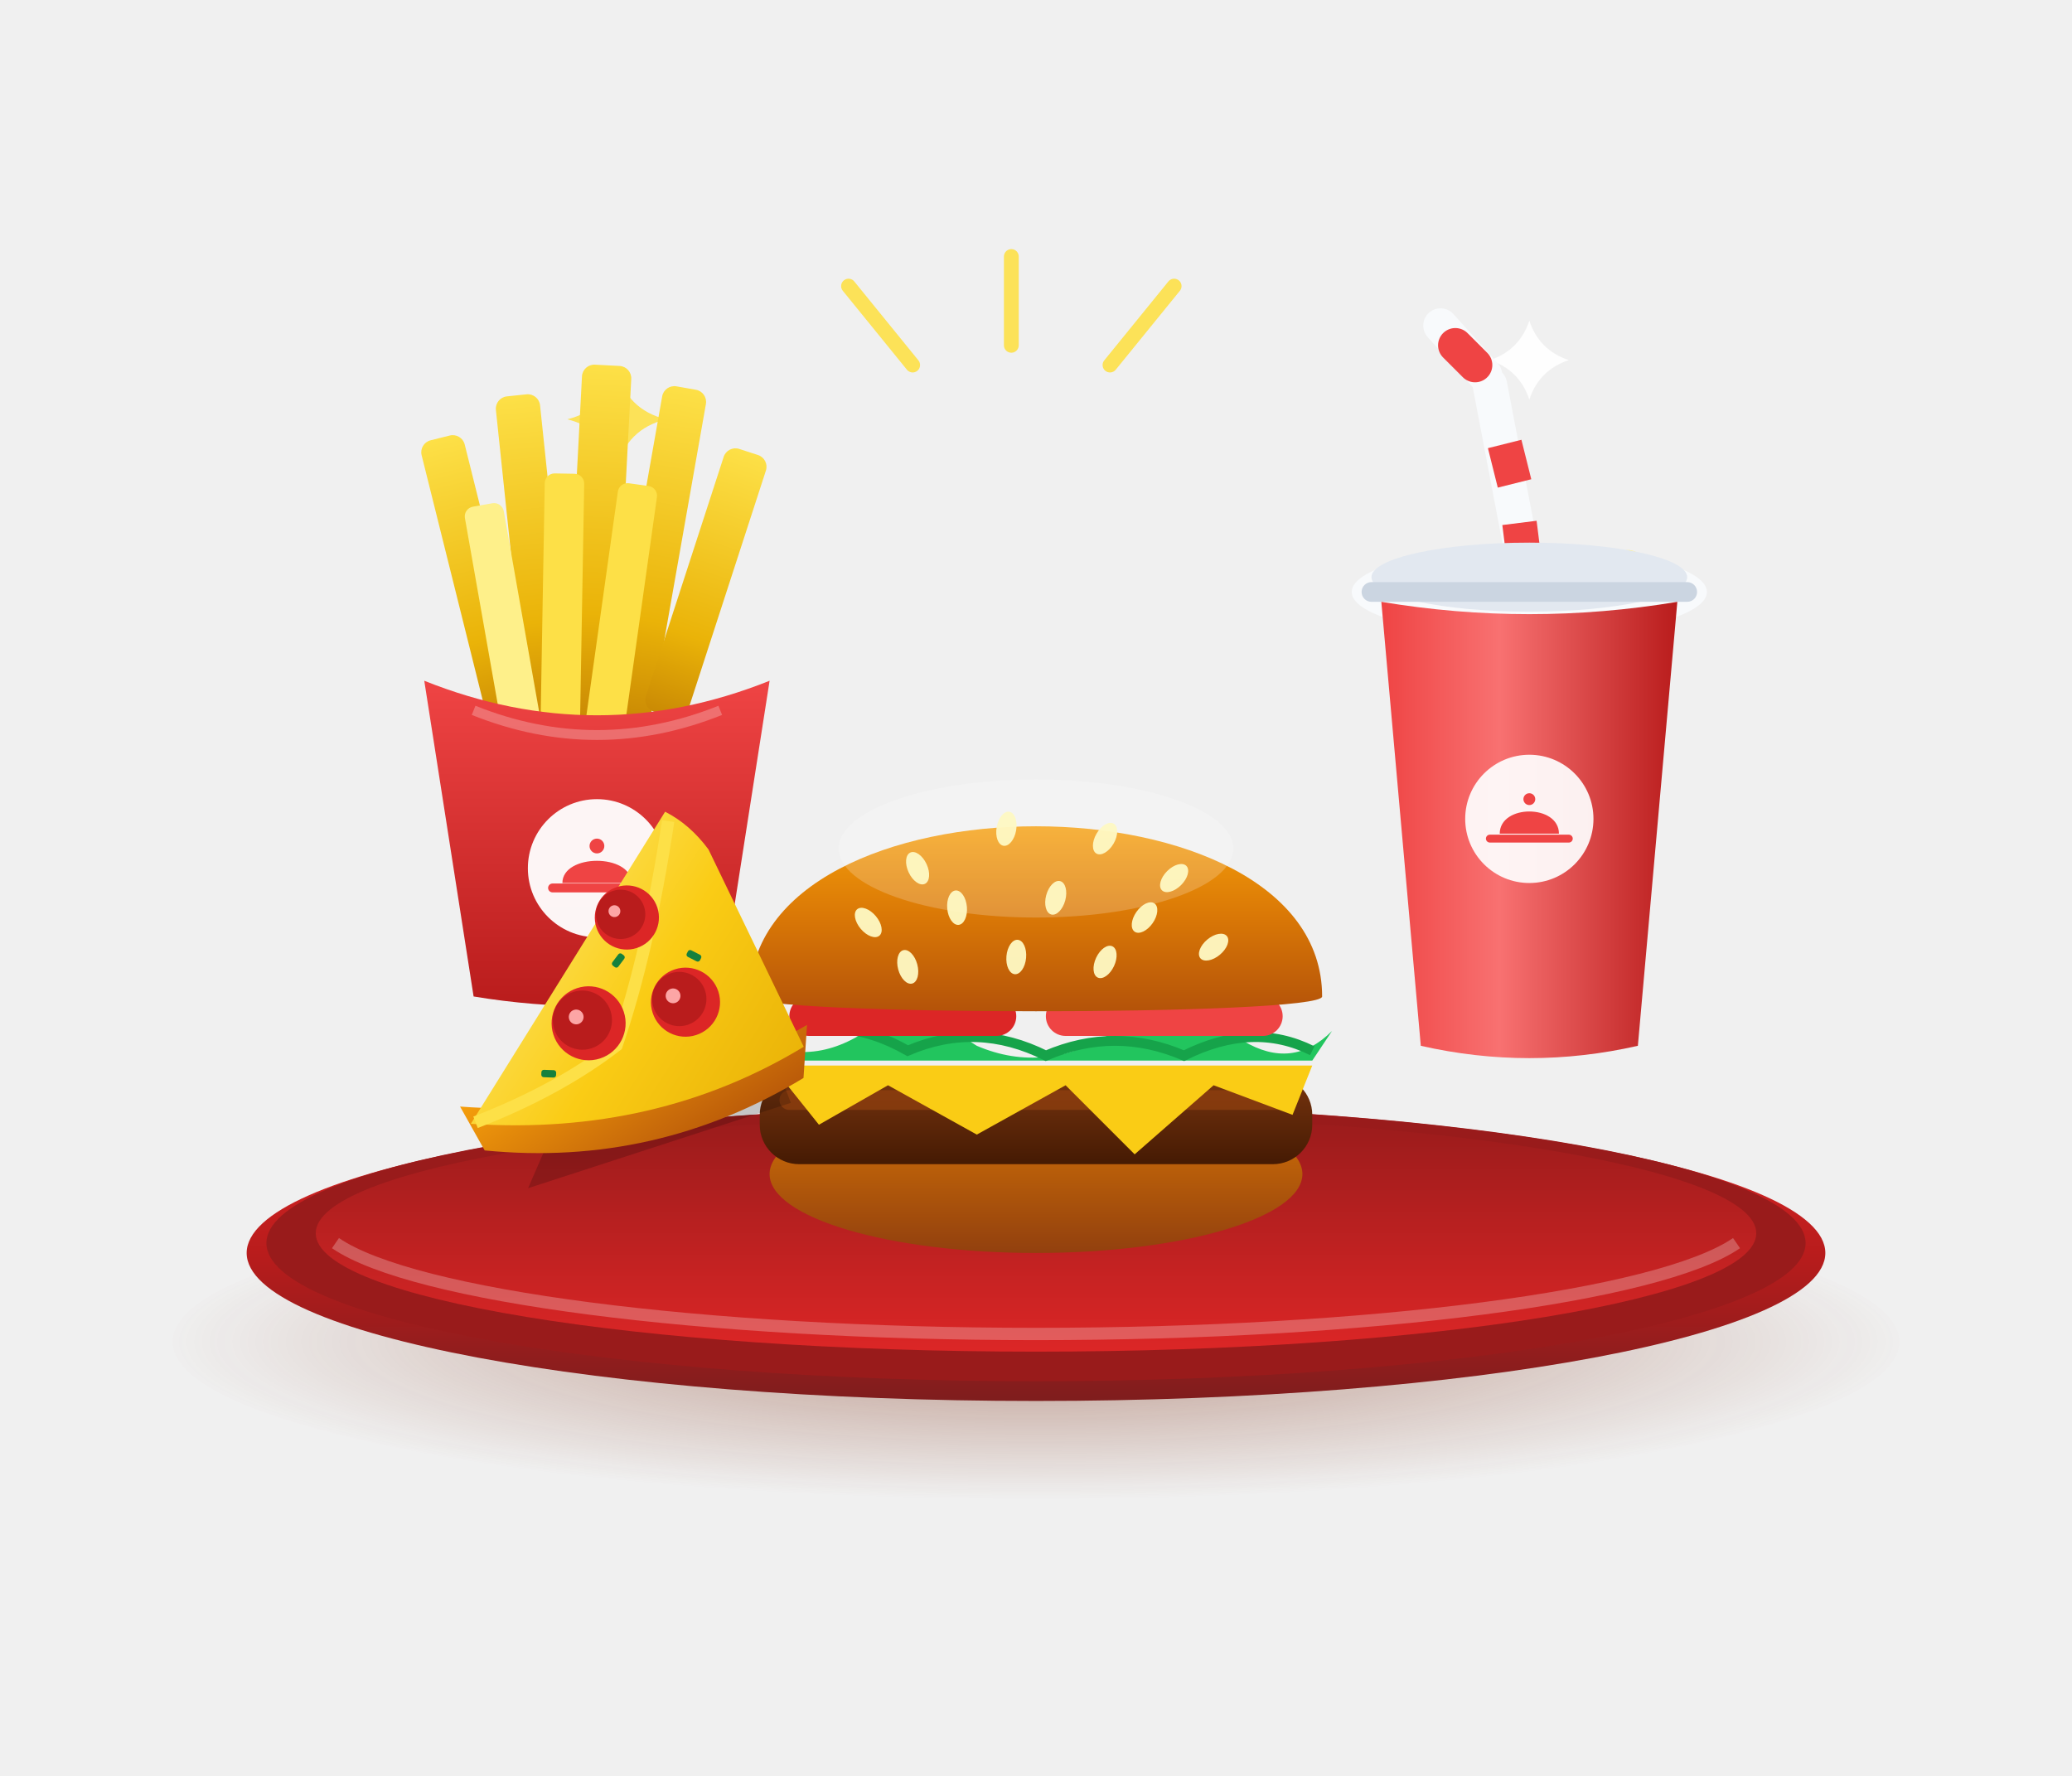
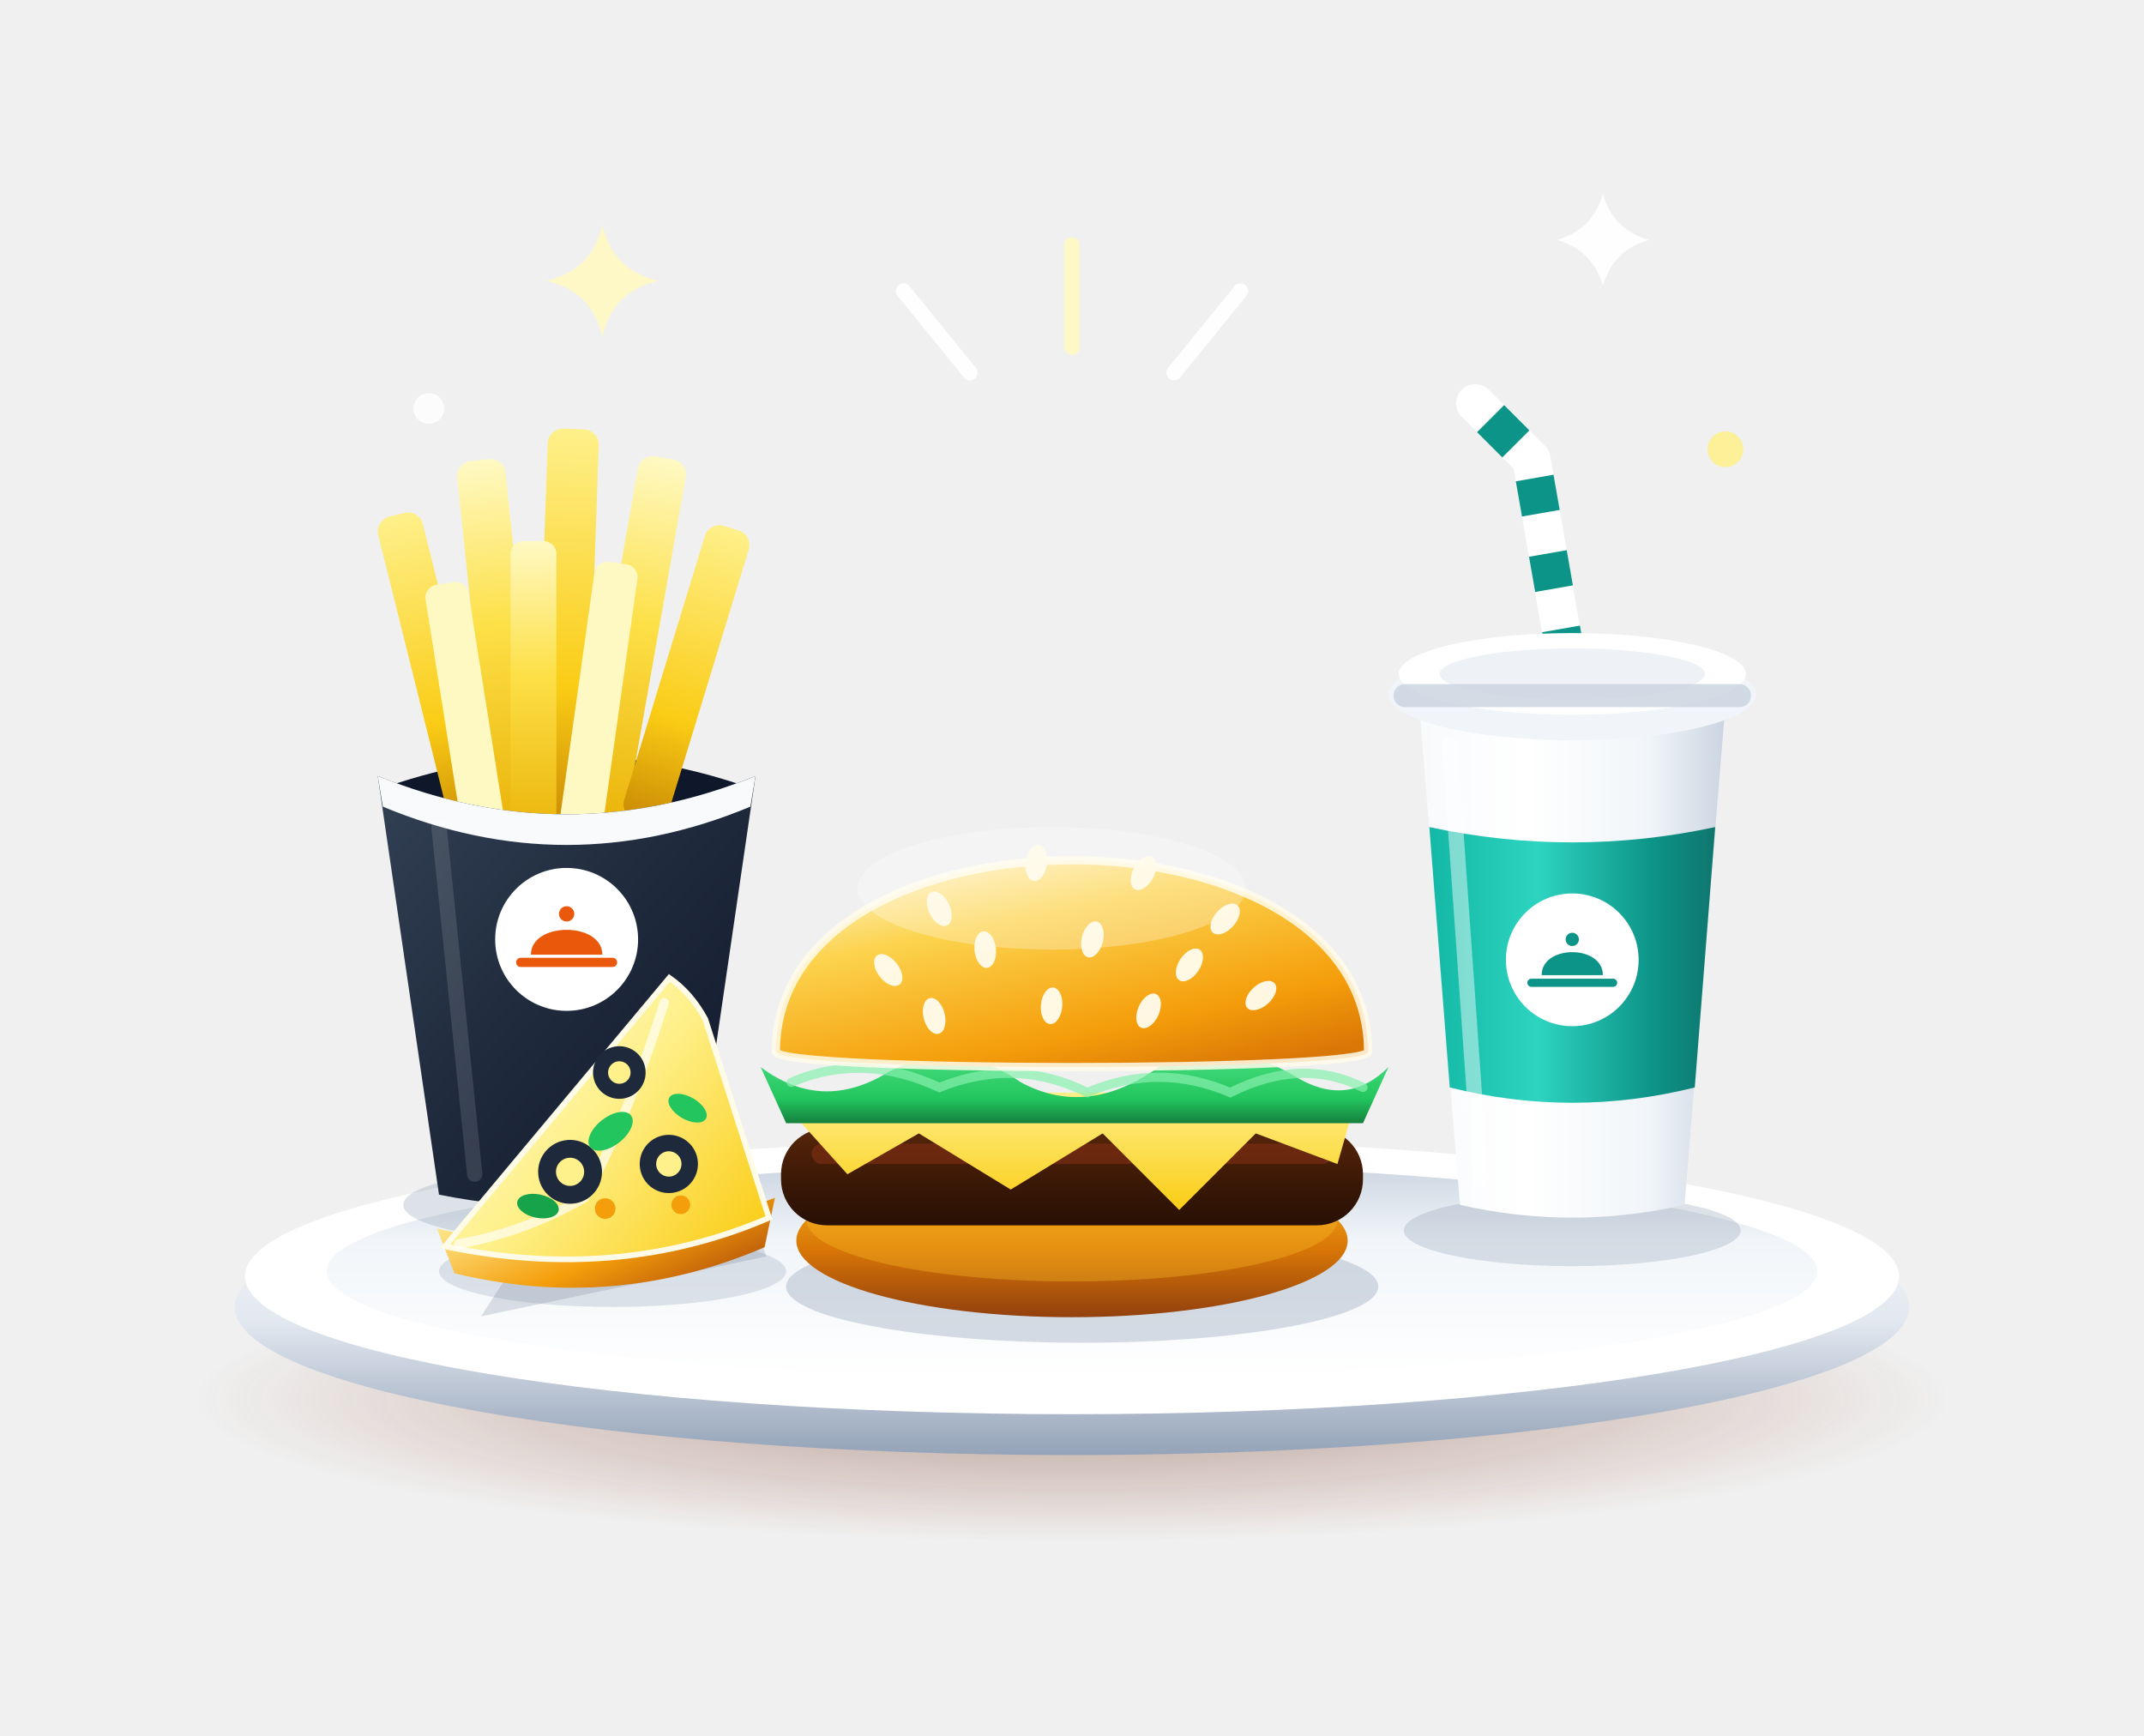
- <svg xmlns="http://www.w3.org/2000/svg" viewBox="0 0 420 360" width="100%" height="100%" fill="none">
+ <svg xmlns="http://www.w3.org/2000/svg" viewBox="0 0 420 340" width="100%" height="100%" fill="none">
  <defs>
-     <radialGradient id="trayShadow" cx="50%" cy="50%" r="50%">
-       <stop offset="0%" stop-color="#7c2d12" stop-opacity="0.45" />
+     <radialGradient id="trayGroundShadow" cx="50%" cy="50%" r="50%">
+       <stop offset="0%" stop-color="#431407" stop-opacity="0.38" />
+       <stop offset="65%" stop-color="#7c2d12" stop-opacity="0.16" />
      <stop offset="100%" stop-color="#7c2d12" stop-opacity="0" />
    </radialGradient>
-     <linearGradient id="trayRimGrad" x1="0%" y1="0%" x2="0%" y2="100%">
-       <stop offset="0%" stop-color="#dc2626" />
-       <stop offset="50%" stop-color="#b91c1c" />
-       <stop offset="100%" stop-color="#7f1d1d" />
+     <linearGradient id="trayEdgeGrad" x1="0%" y1="0%" x2="0%" y2="100%">
+       <stop offset="0%" stop-color="#ffffff" />
+       <stop offset="55%" stop-color="#e2e8f0" />
+       <stop offset="100%" stop-color="#94a3b8" />
    </linearGradient>
    <linearGradient id="trayInnerGrad" x1="0%" y1="0%" x2="0%" y2="100%">
-       <stop offset="0%" stop-color="#991b1b" />
-       <stop offset="100%" stop-color="#dc2626" />
+       <stop offset="0%" stop-color="#cbd5e1" />
+       <stop offset="35%" stop-color="#f1f5f9" />
+       <stop offset="100%" stop-color="#ffffff" />
    </linearGradient>
-     <linearGradient id="bunTopGrad" x1="0%" y1="0%" x2="0%" y2="100%">
-       <stop offset="0%" stop-color="#f59e0b" />
-       <stop offset="50%" stop-color="#d97706" />
-       <stop offset="100%" stop-color="#b45309" />
+     <linearGradient id="slateCartonGrad" x1="0%" y1="0%" x2="100%" y2="100%">
+       <stop offset="0%" stop-color="#334155" />
+       <stop offset="50%" stop-color="#1e293b" />
+       <stop offset="100%" stop-color="#0f172a" />
+     </linearGradient>
+     <linearGradient id="fryGoldGrad" x1="0%" y1="0%" x2="0%" y2="100%">
+       <stop offset="0%" stop-color="#fef9c3" />
+       <stop offset="45%" stop-color="#fde047" />
+       <stop offset="100%" stop-color="#eab308" />
+     </linearGradient>
+     <linearGradient id="fryAltGrad" x1="0%" y1="0%" x2="0%" y2="100%">
+       <stop offset="0%" stop-color="#fef08a" />
+       <stop offset="65%" stop-color="#facc15" />
+       <stop offset="100%" stop-color="#ca8a04" />
+     </linearGradient>
+     <linearGradient id="whiteCupGrad" x1="0%" y1="0%" x2="100%" y2="0%">
+       <stop offset="0%" stop-color="#f8fafc" />
+       <stop offset="35%" stop-color="#ffffff" />
+       <stop offset="75%" stop-color="#f1f5f9" />
+       <stop offset="100%" stop-color="#cbd5e1" />
+     </linearGradient>
+     <linearGradient id="tealSleeveGrad" x1="0%" y1="0%" x2="100%" y2="0%">
+       <stop offset="0%" stop-color="#14b8a6" />
+       <stop offset="38%" stop-color="#2dd4bf" />
+       <stop offset="78%" stop-color="#0d9488" />
+       <stop offset="100%" stop-color="#0f766e" />
+     </linearGradient>
+     <linearGradient id="bunTopGrad" x1="20%" y1="0%" x2="80%" y2="100%">
+       <stop offset="0%" stop-color="#fef3c7" />
+       <stop offset="30%" stop-color="#fcd34d" />
+       <stop offset="75%" stop-color="#f59e0b" />
+       <stop offset="100%" stop-color="#d97706" />
    </linearGradient>
    <linearGradient id="bunBottomGrad" x1="0%" y1="0%" x2="0%" y2="100%">
-       <stop offset="0%" stop-color="#d97706" />
+       <stop offset="0%" stop-color="#fbbf24" />
+       <stop offset="55%" stop-color="#d97706" />
      <stop offset="100%" stop-color="#92400e" />
    </linearGradient>
    <linearGradient id="pattyGrad" x1="0%" y1="0%" x2="0%" y2="100%">
-       <stop offset="0%" stop-color="#78350f" />
-       <stop offset="100%" stop-color="#451a03" />
+       <stop offset="0%" stop-color="#57260b" />
+       <stop offset="55%" stop-color="#3b1806" />
+       <stop offset="100%" stop-color="#271004" />
    </linearGradient>
-     <linearGradient id="friesBoxGrad" x1="0%" y1="0%" x2="0%" y2="100%">
-       <stop offset="0%" stop-color="#ef4444" />
-       <stop offset="100%" stop-color="#b91c1c" />
+     <linearGradient id="cheeseGrad" x1="0%" y1="0%" x2="0%" y2="100%">
+       <stop offset="0%" stop-color="#fef08a" />
+       <stop offset="100%" stop-color="#facc15" />
    </linearGradient>
-     <linearGradient id="fryGrad" x1="0%" y1="0%" x2="0%" y2="100%">
-       <stop offset="0%" stop-color="#fde047" />
-       <stop offset="70%" stop-color="#eab308" />
-       <stop offset="100%" stop-color="#ca8a04" />
+     <linearGradient id="lettuceGrad" x1="0%" y1="0%" x2="0%" y2="100%">
+       <stop offset="0%" stop-color="#4ade80" />
+       <stop offset="65%" stop-color="#22c55e" />
+       <stop offset="100%" stop-color="#15803d" />
    </linearGradient>
-     <linearGradient id="cupGrad" x1="0%" y1="0%" x2="100%" y2="0%">
-       <stop offset="0%" stop-color="#ef4444" />
-       <stop offset="40%" stop-color="#f87171" />
-       <stop offset="100%" stop-color="#b91c1c" />
-     </linearGradient>
-     <linearGradient id="pizzaCrust" x1="0%" y1="0%" x2="100%" y2="100%">
-       <stop offset="0%" stop-color="#f59e0b" />
+     <linearGradient id="pizzaCrustGrad" x1="0%" y1="0%" x2="100%" y2="100%">
+       <stop offset="0%" stop-color="#fde68a" />
+       <stop offset="55%" stop-color="#f59e0b" />
      <stop offset="100%" stop-color="#b45309" />
    </linearGradient>
-     <linearGradient id="pizzaCheese" x1="0%" y1="0%" x2="100%" y2="100%">
-       <stop offset="0%" stop-color="#fef08a" />
-       <stop offset="60%" stop-color="#facc15" />
-       <stop offset="100%" stop-color="#eab308" />
+     <linearGradient id="pizzaCheeseGrad" x1="0%" y1="0%" x2="100%" y2="100%">
+       <stop offset="0%" stop-color="#fefce8" />
+       <stop offset="50%" stop-color="#fef08a" />
+       <stop offset="100%" stop-color="#facc15" />
    </linearGradient>
  </defs>
-   <g opacity="0.9">
-     <path d="M 125 75 Q 127 83 135 85 Q 127 87 125 95 Q 123 87 115 85 Q 123 83 125 75 Z" fill="#fde047" />
-     <path d="M 310 65 Q 312 71 318 73 Q 312 75 310 81 Q 308 75 302 73 Q 308 71 310 65 Z" fill="#ffffff" />
-     <circle cx="100" cy="110" r="3" fill="#fef08a" />
-     <circle cx="330" cy="115" r="3.5" fill="#fef08a" />
-     <line x1="205" y1="70" x2="205" y2="52" stroke="#fde047" stroke-width="3" stroke-linecap="round" />
-     <line x1="225" y1="74" x2="238" y2="58" stroke="#fde047" stroke-width="3" stroke-linecap="round" />
-     <line x1="185" y1="74" x2="172" y2="58" stroke="#fde047" stroke-width="3" stroke-linecap="round" />
+   <g opacity="0.95">
+     <path d="M 118 44 Q 120 53 129 55 Q 120 57 118 66 Q 116 57 107 55 Q 116 53 118 44 Z" fill="#fef9c3" />
+     <path d="M 314 38 Q 316 45 323 47 Q 316 49 314 56 Q 312 49 305 47 Q 312 45 314 38 Z" fill="#ffffff" />
+     <circle cx="84" cy="80" r="3" fill="#ffffff" opacity="0.85" />
+     <circle cx="338" cy="88" r="3.5" fill="#fef08a" opacity="0.9" />
+     <line x1="210" y1="68" x2="210" y2="48" stroke="#fef9c3" stroke-width="3" stroke-linecap="round" />
+     <line x1="230" y1="73" x2="243" y2="57" stroke="#ffffff" stroke-width="3" stroke-linecap="round" />
+     <line x1="190" y1="73" x2="177" y2="57" stroke="#ffffff" stroke-width="3" stroke-linecap="round" />
  </g>
-   <ellipse cx="210" cy="272" rx="175" ry="32" fill="url(#trayShadow)" />
-   <ellipse cx="210" cy="254" rx="160" ry="30" fill="url(#trayRimGrad)" />
-   <ellipse cx="210" cy="252" rx="156" ry="28" fill="#991b1b" />
-   <ellipse cx="210" cy="250" rx="146" ry="24" fill="url(#trayInnerGrad)" />
-   <path d="M 68 252 A 146 24 0 0 0 352 252" stroke="rgba(255,255,255,0.25)" stroke-width="2.5" fill="none" />
-   <g transform="translate(68, 86)">
-     <rect x="24" y="2" width="9" height="60" rx="2.5" fill="url(#fryGrad)" transform="rotate(-14 28 32)" />
-     <rect x="36" y="-6" width="9" height="66" rx="2.5" fill="url(#fryGrad)" transform="rotate(-6 40 30)" />
-     <rect x="48" y="-12" width="10" height="72" rx="2.5" fill="url(#fryGrad)" transform="rotate(3 53 28)" />
-     <rect x="60" y="-8" width="9" height="68" rx="2.5" fill="url(#fryGrad)" transform="rotate(10 64 30)" />
-     <rect x="70" y="4" width="9" height="56" rx="2.5" fill="url(#fryGrad)" transform="rotate(18 74 34)" />
-     <rect x="30" y="16" width="8" height="48" rx="2" fill="#fef08a" transform="rotate(-10 34 40)" />
-     <rect x="42" y="10" width="8" height="52" rx="2" fill="#fde047" transform="rotate(1 46 36)" />
-     <rect x="54" y="12" width="8" height="50" rx="2" fill="#fde047" transform="rotate(8 58 37)" />
-     <path d="M 18 52 L 28 116 Q 52 120 78 116 L 88 52 Q 53 66 18 52 Z" fill="url(#friesBoxGrad)" />
-     <path d="M 28 58 Q 53 68 78 58" stroke="rgba(255,255,255,0.25)" stroke-width="2" fill="none" />
-     <circle cx="53" cy="90" r="14" fill="#ffffff" opacity="0.95" />
-     <path d="M 46 93 C 46 87 60 87 60 93 Z" fill="#ef4444" />
-     <line x1="44" y1="94" x2="62" y2="94" stroke="#ef4444" stroke-width="1.8" stroke-linecap="round" />
-     <circle cx="53" cy="85.5" r="1.5" fill="#ef4444" />
+   <ellipse cx="210" cy="274" rx="172" ry="28" fill="url(#trayGroundShadow)" />
+   <ellipse cx="210" cy="256" rx="164" ry="29" fill="url(#trayEdgeGrad)" />
+   <ellipse cx="210" cy="250" rx="162" ry="27" fill="#ffffff" />
+   <ellipse cx="210" cy="249" rx="146" ry="21" fill="url(#trayInnerGrad)" />
+   <path d="M 60 251 A 150 23 0 0 0 360 251" stroke="#ffffff" stroke-width="2" opacity="0.9" fill="none" />
+   <ellipse cx="111" cy="236" rx="32" ry="7" fill="#94a3b8" opacity="0.32" />
+   <ellipse cx="308" cy="241" rx="33" ry="7" fill="#94a3b8" opacity="0.32" />
+   <ellipse cx="212" cy="252" rx="58" ry="11" fill="#94a3b8" opacity="0.38" />
+   <ellipse cx="120" cy="249" rx="34" ry="7" fill="#94a3b8" opacity="0.28" />
+   <g transform="translate(58, 92)">
+     <path d="M 18 62 Q 53 50 88 62 L 84 72 Q 53 64 22 72 Z" fill="#0f172a" />
+     <rect x="23" y="8" width="9" height="64" rx="3" fill="url(#fryAltGrad)" transform="rotate(-14 27 40)" />
+     <rect x="35" y="-2" width="9.5" height="72" rx="3" fill="url(#fryGoldGrad)" transform="rotate(-6 39 34)" />
+     <rect x="48" y="-8" width="10" height="78" rx="3" fill="url(#fryAltGrad)" transform="rotate(2 53 32)" />
+     <rect x="61" y="-3" width="9.5" height="73" rx="3" fill="url(#fryGoldGrad)" transform="rotate(10 65 34)" />
+     <rect x="72" y="10" width="9" height="60" rx="3" fill="url(#fryAltGrad)" transform="rotate(17 76 40)" />
+     <rect x="29" y="22" width="8.5" height="52" rx="2.5" fill="#fef9c3" transform="rotate(-9 33 48)" />
+     <rect x="42" y="14" width="9" height="58" rx="2.5" fill="url(#fryGoldGrad)" transform="rotate(0 46 43)" />
+     <rect x="55" y="18" width="8.5" height="54" rx="2.5" fill="#fef9c3" transform="rotate(8 59 45)" />
+     <path d="M 16 60 L 28 142 Q 53 147 78 142 L 90 60 Q 53 75 16 60 Z" fill="url(#slateCartonGrad)" />
+     <path d="M 16 60 Q 53 75 90 60 L 89 66 Q 53 81 17 66 Z" fill="#f8fafc" />
+     <path d="M 28 70 L 35 138" stroke="rgba(255,255,255,0.12)" stroke-width="3" stroke-linecap="round" />
+     <circle cx="53" cy="92" r="14" fill="#ffffff" />
+     <path d="M 46 95 C 46 88.5 60 88.5 60 95 Z" fill="#ea580c" />
+     <line x1="44" y1="96.5" x2="62" y2="96.5" stroke="#ea580c" stroke-width="1.8" stroke-linecap="round" />
+     <circle cx="53" cy="87" r="1.5" fill="#ea580c" />
  </g>
-   <g transform="translate(262, 90)">
-     <path d="M 40 -12 L 48 30" stroke="#f8fafc" stroke-width="7" stroke-linecap="round" />
-     <path d="M 39 -14 L 30 -24" stroke="#f8fafc" stroke-width="7" stroke-linecap="round" />
-     <path d="M 33 -20 L 37 -16" stroke="#ef4444" stroke-width="7" stroke-linecap="round" />
-     <path d="M 43 0 L 45 8" stroke="#ef4444" stroke-width="7" />
-     <path d="M 46 16 L 47 24" stroke="#ef4444" stroke-width="7" />
-     <ellipse cx="48" cy="30" rx="36" ry="9" fill="#f8fafc" />
-     <ellipse cx="48" cy="27" rx="32" ry="7" fill="#e2e8f0" />
-     <rect x="14" y="28" width="68" height="4" rx="2" fill="#cbd5e1" />
-     <path d="M 18 32 L 26 122 Q 48 127 70 122 L 78 32 Q 48 37 18 32 Z" fill="url(#cupGrad)" />
-     <circle cx="48" cy="76" r="13" fill="#ffffff" opacity="0.92" />
-     <path d="M 42 79 C 42 73 54 73 54 79 Z" fill="#ef4444" />
-     <line x1="40" y1="80" x2="56" y2="80" stroke="#ef4444" stroke-width="1.6" stroke-linecap="round" />
-     <circle cx="48" cy="72" r="1.2" fill="#ef4444" />
+   <g transform="translate(260, 96)">
+     <path d="M 29 -17 L 40 -6 L 48 40" stroke="#ffffff" stroke-width="7.5" stroke-linecap="round" stroke-linejoin="round" fill="none" />
+     <path d="M 32 -14 L 40 -6 L 47 34" stroke="#0d9488" stroke-width="7.5" stroke-dasharray="7 8" stroke-linecap="butt" stroke-linejoin="round" fill="none" />
+     <path d="M 18 42 L 26 140 Q 48 145 70 140 L 78 42 Q 48 47 18 42 Z" fill="url(#whiteCupGrad)" />
+     <path d="M 20 66 Q 48 72 76 66 L 72 117 Q 48 123 24 117 Z" fill="url(#tealSleeveGrad)" />
+     <path d="M 24 50 L 30 135" stroke="rgba(255,255,255,0.45)" stroke-width="3" stroke-linecap="round" />
+     <ellipse cx="48" cy="40" rx="36" ry="9" fill="#f1f5f9" />
+     <ellipse cx="48" cy="36" rx="34" ry="8" fill="#ffffff" />
+     <ellipse cx="48" cy="36" rx="26" ry="5" fill="#e2e8f0" opacity="0.6" />
+     <rect x="13" y="38" width="70" height="4.5" rx="2.2" fill="#cbd5e1" opacity="0.85" />
+     <circle cx="48" cy="92" r="13" fill="#ffffff" />
+     <path d="M 42 95 C 42 89 54 89 54 95 Z" fill="#0d9488" />
+     <line x1="40" y1="96.5" x2="56" y2="96.5" stroke="#0d9488" stroke-width="1.6" stroke-linecap="round" />
+     <circle cx="48" cy="88" r="1.3" fill="#0d9488" />
  </g>
-   <g transform="translate(136, 122)">
-     <ellipse cx="74" cy="116" rx="54" ry="16" fill="url(#bunBottomGrad)" />
-     <rect x="18" y="96" width="112" height="18" rx="8" fill="url(#pattyGrad)" />
-     <rect x="22" y="99" width="104" height="4" rx="2" fill="#92400e" opacity="0.7" />
-     <path d="M 18 94 L 130 94 L 126 104 L 110 98 L 94 112 L 80 98 L 62 108 L 44 98 L 30 106 L 22 96 Z" fill="#facc15" />
-     <path d="M 14 87 Q 26 95 38 88 Q 50 82 62 90 Q 76 96 90 87 Q 104 81 116 89 Q 126 95 134 87 L 130 93 L 18 93 Z" fill="#22c55e" />
-     <path d="M 20 89 Q 34 83 48 91 Q 62 85 76 92 Q 90 86 104 92 Q 118 85 130 91" stroke="#16a34a" stroke-width="2" fill="none" />
-     <rect x="24" y="80" width="46" height="8" rx="4" fill="#dc2626" />
-     <rect x="76" y="80" width="48" height="8" rx="4" fill="#ef4444" />
-     <path d="M 16 80 C 16 34, 132 34, 132 80 C 132 84, 16 84, 16 80 Z" fill="url(#bunTopGrad)" />
-     <ellipse cx="74" cy="50" rx="40" ry="14" fill="rgba(255,255,255,0.2)" />
-     <g fill="#fef9c3" opacity="0.95">
-       <ellipse cx="50" cy="54" rx="2" ry="3.5" transform="rotate(-25 50 54)" />
-       <ellipse cx="68" cy="46" rx="2" ry="3.5" transform="rotate(10 68 46)" />
-       <ellipse cx="88" cy="48" rx="2" ry="3.5" transform="rotate(30 88 48)" />
-       <ellipse cx="102" cy="56" rx="2" ry="3.5" transform="rotate(45 102 56)" />
-       <ellipse cx="40" cy="65" rx="2" ry="3.5" transform="rotate(-40 40 65)" />
-       <ellipse cx="58" cy="62" rx="2" ry="3.5" transform="rotate(-5 58 62)" />
-       <ellipse cx="78" cy="60" rx="2" ry="3.5" transform="rotate(15 78 60)" />
-       <ellipse cx="96" cy="64" rx="2" ry="3.5" transform="rotate(35 96 64)" />
-       <ellipse cx="48" cy="74" rx="2" ry="3.5" transform="rotate(-15 48 74)" />
-       <ellipse cx="70" cy="72" rx="2" ry="3.5" transform="rotate(5 70 72)" />
-       <ellipse cx="88" cy="73" rx="2" ry="3.5" transform="rotate(25 88 73)" />
-       <ellipse cx="110" cy="70" rx="2" ry="3.5" transform="rotate(50 110 70)" />
+   <g transform="translate(136, 120)">
+     <ellipse cx="74" cy="123" rx="54" ry="15" fill="url(#bunBottomGrad)" />
+     <ellipse cx="74" cy="119" rx="52" ry="12" fill="#fbbf24" opacity="0.35" />
+     <rect x="17" y="101" width="114" height="19" rx="9" fill="url(#pattyGrad)" />
+     <rect x="23" y="104" width="102" height="4" rx="2" fill="#7c2d12" opacity="0.65" />
+     <path d="M 18 94 L 130 94 L 126 108 L 110 102 L 95 117 L 80 102 L 62 113 L 44 102 L 30 110 L 21 100 Z" fill="url(#cheeseGrad)" />
+     <path d="M 13 89 Q 25 98 38 90 Q 51 83 64 92 Q 77 99 91 89 Q 105 83 118 91 Q 128 97 136 89 L 131 100 L 18 100 Z" fill="url(#lettuceGrad)" />
+     <path d="M 19 92 Q 33 86 48 93 Q 63 87 77 94 Q 91 88 105 94 Q 119 87 131 93" stroke="#86efac" stroke-width="1.8" stroke-linecap="round" fill="none" opacity="0.7" />
+     <path d="M 16 86 C 16 36, 132 36, 132 86 C 132 90, 16 90, 16 86 Z" fill="url(#bunTopGrad)" stroke="#fffbeb" stroke-width="1.6" stroke-opacity="0.85" />
+     <ellipse cx="70" cy="54" rx="38" ry="12" fill="#ffffff" opacity="0.28" />
+     <g fill="#fffbeb" opacity="0.96">
+       <ellipse cx="48" cy="58" rx="2.1" ry="3.6" transform="rotate(-25 48 58)" />
+       <ellipse cx="67" cy="49" rx="2.1" ry="3.6" transform="rotate(8 67 49)" />
+       <ellipse cx="88" cy="51" rx="2.1" ry="3.6" transform="rotate(28 88 51)" />
+       <ellipse cx="104" cy="60" rx="2.1" ry="3.6" transform="rotate(42 104 60)" />
+       <ellipse cx="38" cy="70" rx="2.1" ry="3.6" transform="rotate(-38 38 70)" />
+       <ellipse cx="57" cy="66" rx="2.1" ry="3.6" transform="rotate(-6 57 66)" />
+       <ellipse cx="78" cy="64" rx="2.1" ry="3.6" transform="rotate(14 78 64)" />
+       <ellipse cx="97" cy="69" rx="2.1" ry="3.6" transform="rotate(34 97 69)" />
+       <ellipse cx="47" cy="79" rx="2.1" ry="3.6" transform="rotate(-14 47 79)" />
+       <ellipse cx="70" cy="77" rx="2.1" ry="3.6" transform="rotate(5 70 77)" />
+       <ellipse cx="89" cy="78" rx="2.1" ry="3.6" transform="rotate(24 89 78)" />
+       <ellipse cx="111" cy="75" rx="2.1" ry="3.6" transform="rotate(48 111 75)" />
    </g>
  </g>
-   <g transform="translate(74, 178) rotate(-18)">
-     <polygon points="12,70 65,10 68,70" fill="rgba(0,0,0,0.18)" />
-     <path d="M 6 60 Q 38 74 72 66 L 76 56 Q 38 64 4 50 Z" fill="url(#pizzaCrust)" />
-     <path d="M 5 54 L 62 6 Q 66 10 68 16 L 74 60 Q 40 68 5 54 Z" fill="url(#pizzaCheese)" />
-     <path d="M 62 8 Q 50 32 38 48 Q 24 53 6 54" stroke="#fde047" stroke-width="2.5" fill="none" />
-     <circle cx="34" cy="42" r="7.5" fill="#dc2626" />
-     <circle cx="33" cy="41" r="6" fill="#b91c1c" />
-     <circle cx="32" cy="40" r="1.5" fill="#fca5a5" />
-     <circle cx="54" cy="44" r="7" fill="#dc2626" />
-     <circle cx="53" cy="43" r="5.5" fill="#b91c1c" />
-     <circle cx="52" cy="42" r="1.5" fill="#fca5a5" />
-     <circle cx="48" cy="24" r="6.5" fill="#dc2626" />
-     <circle cx="47" cy="23" r="5" fill="#b91c1c" />
-     <circle cx="46" cy="22" r="1.2" fill="#fca5a5" />
-     <rect x="22" y="48" width="3" height="1.5" rx="0.5" fill="#15803d" transform="rotate(20 22 48)" />
-     <rect x="42" y="32" width="3" height="1.5" rx="0.5" fill="#15803d" transform="rotate(-35 42 32)" />
-     <rect x="58" y="34" width="3" height="1.5" rx="0.5" fill="#15803d" transform="rotate(45 58 34)" />
+   <g transform="translate(74, 196) rotate(-10) scale(0.92)">
+     <polygon points="10,70 64,12 72,68" fill="#64748b" opacity="0.22" />
+     <path d="M 6 60 Q 38 74 72 66 L 76 56 Q 38 64 4 50 Z" fill="url(#pizzaCrustGrad)" />
+     <path d="M 5 54 L 62 6 Q 66 10 68 16 L 74 60 Q 40 68 5 54 Z" fill="url(#pizzaCheeseGrad)" stroke="#fefce8" stroke-width="1.2" />
+     <path d="M 60 11 Q 48 34 36 49 Q 22 54 8 54" stroke="#ffffff" stroke-width="2" opacity="0.65" stroke-linecap="round" fill="none" />
+     <g>
+       <circle cx="34" cy="43" r="6.8" fill="#1e293b" />
+       <circle cx="34" cy="43" r="3" fill="#fef08a" />
+       <circle cx="55" cy="45" r="6.2" fill="#1e293b" />
+       <circle cx="55" cy="45" r="2.7" fill="#fef08a" />
+       <circle cx="48" cy="24" r="5.6" fill="#1e293b" />
+       <circle cx="48" cy="24" r="2.4" fill="#fef08a" />
+     </g>
+     <ellipse cx="44" cy="36" rx="5.5" ry="3" fill="#22c55e" transform="rotate(-28 44 36)" />
+     <ellipse cx="26" cy="49" rx="4.5" ry="2.5" fill="#16a34a" transform="rotate(22 26 49)" />
+     <ellipse cx="61" cy="34" rx="4.5" ry="2.4" fill="#22c55e" transform="rotate(40 61 34)" />
+     <circle cx="40" cy="52" r="2.2" fill="#f59e0b" />
+     <circle cx="56" cy="54" r="2" fill="#f59e0b" />
  </g>
</svg>
